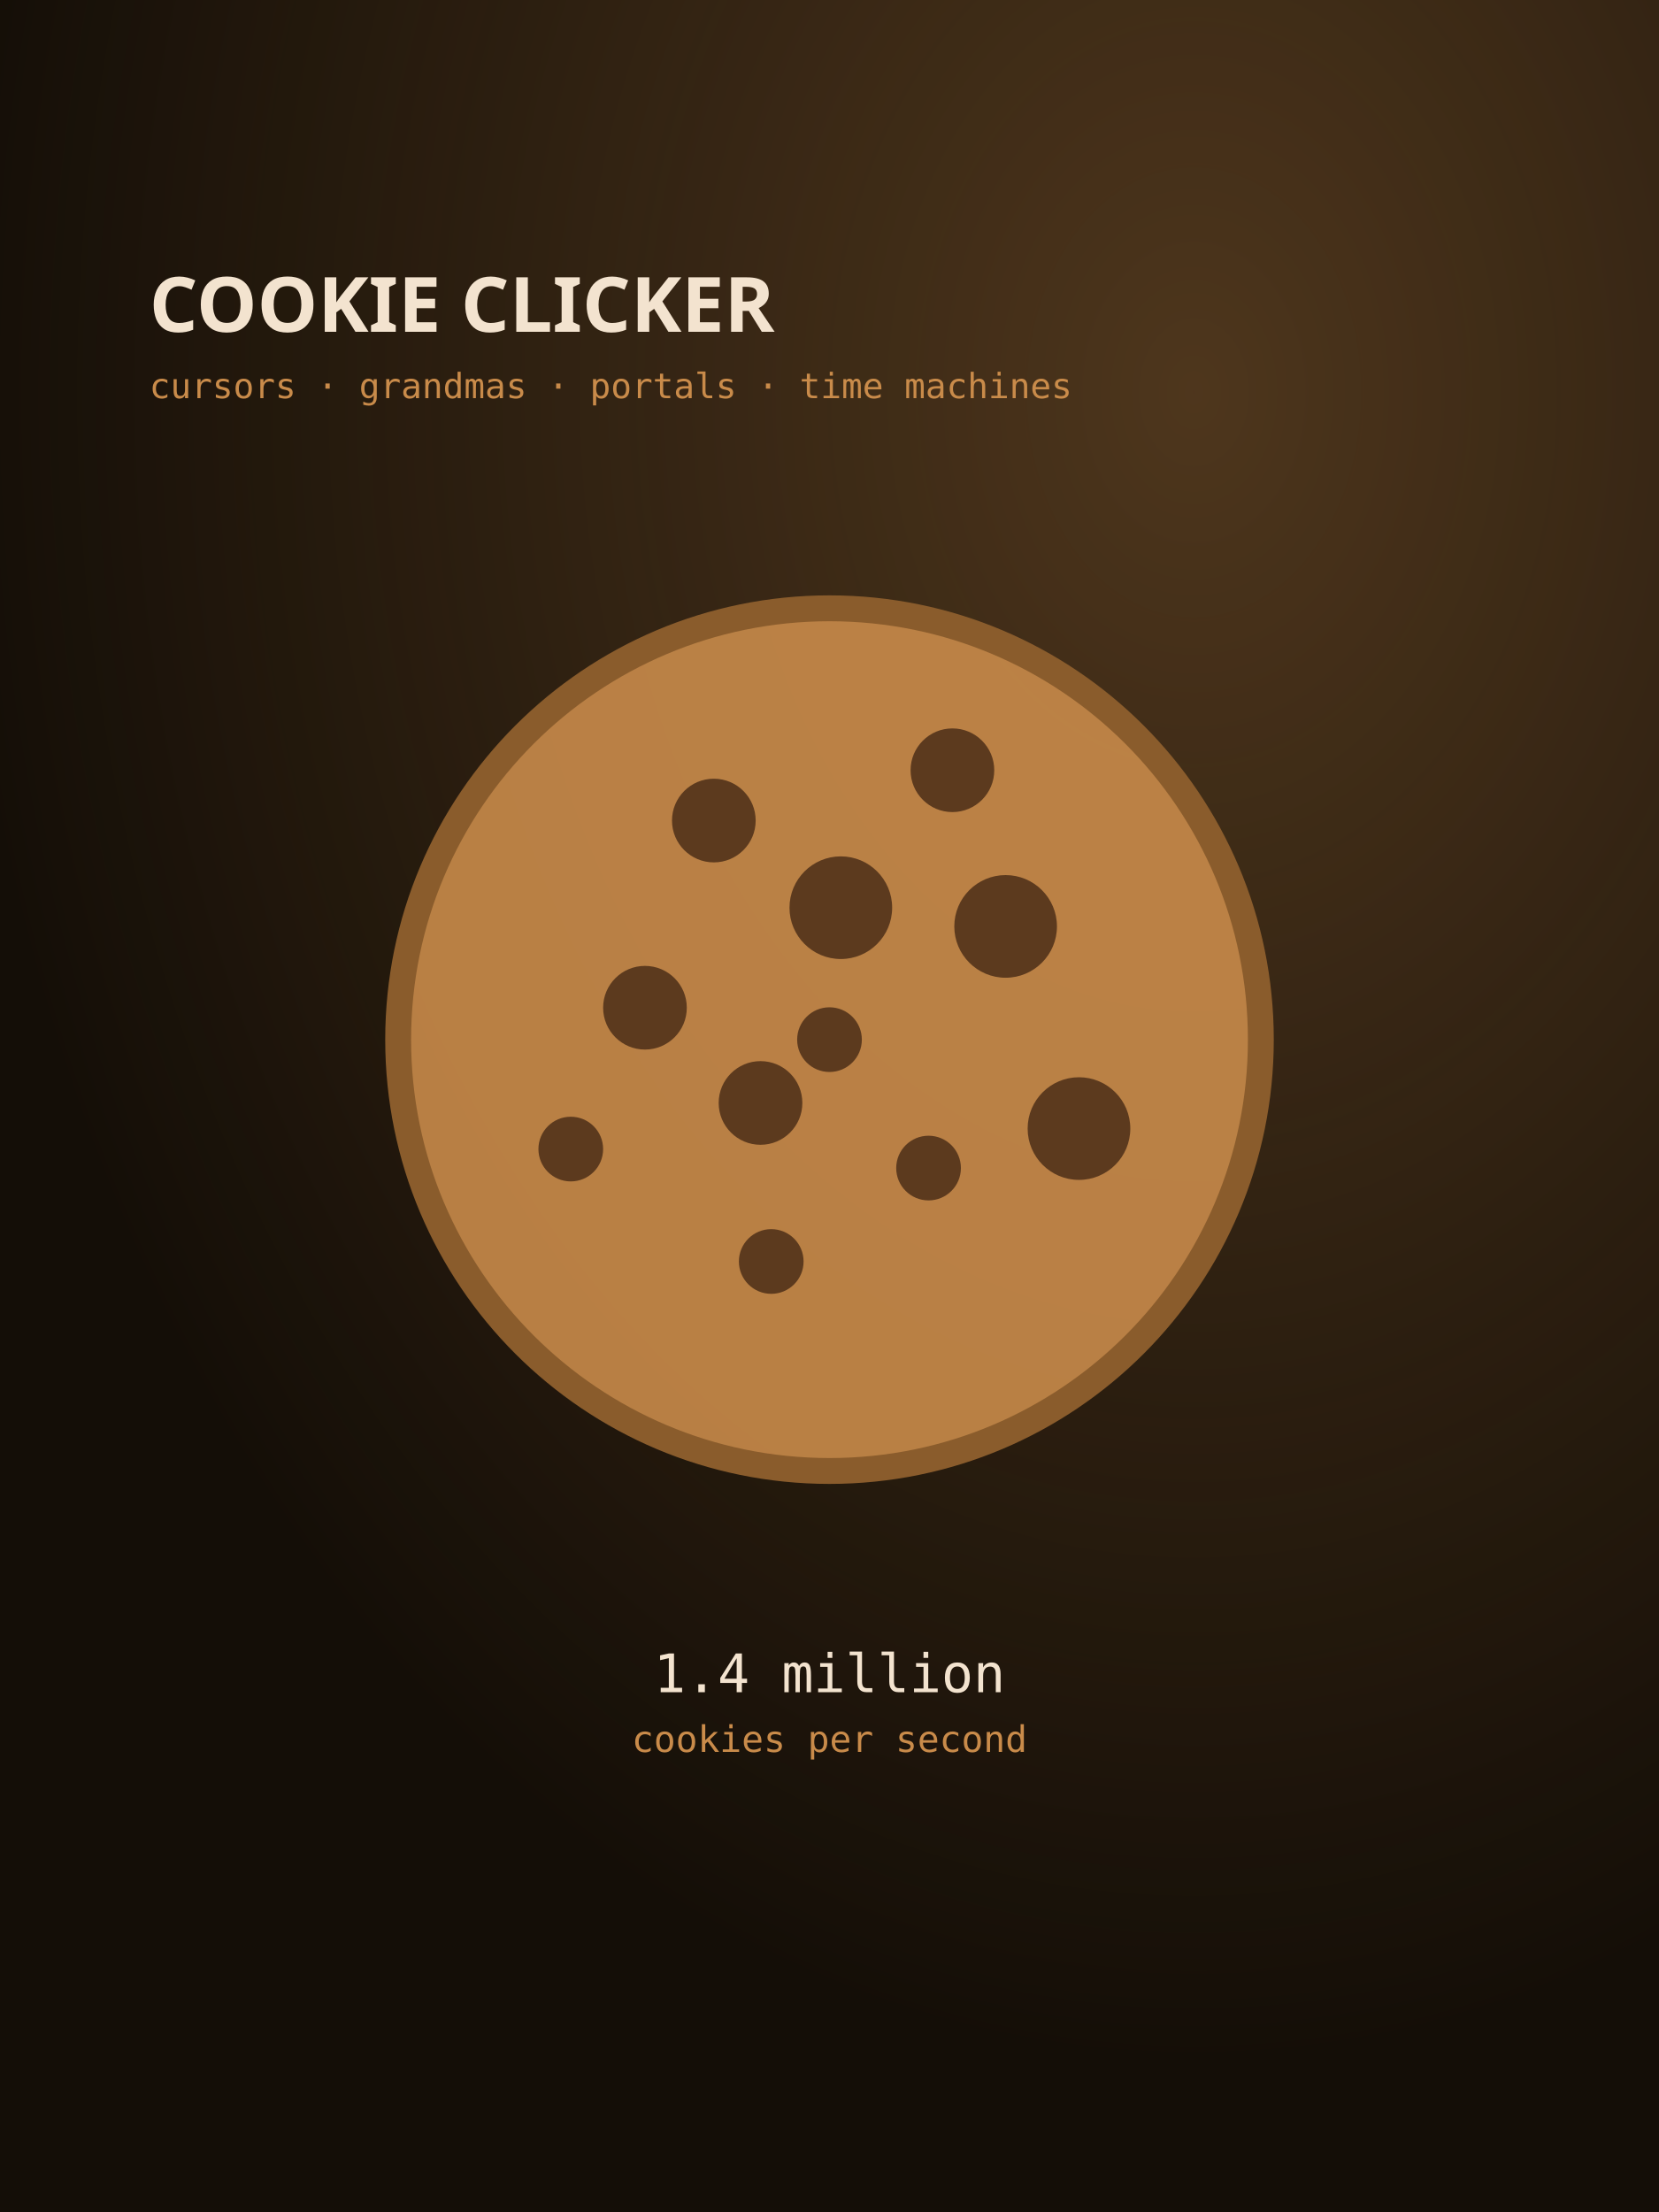
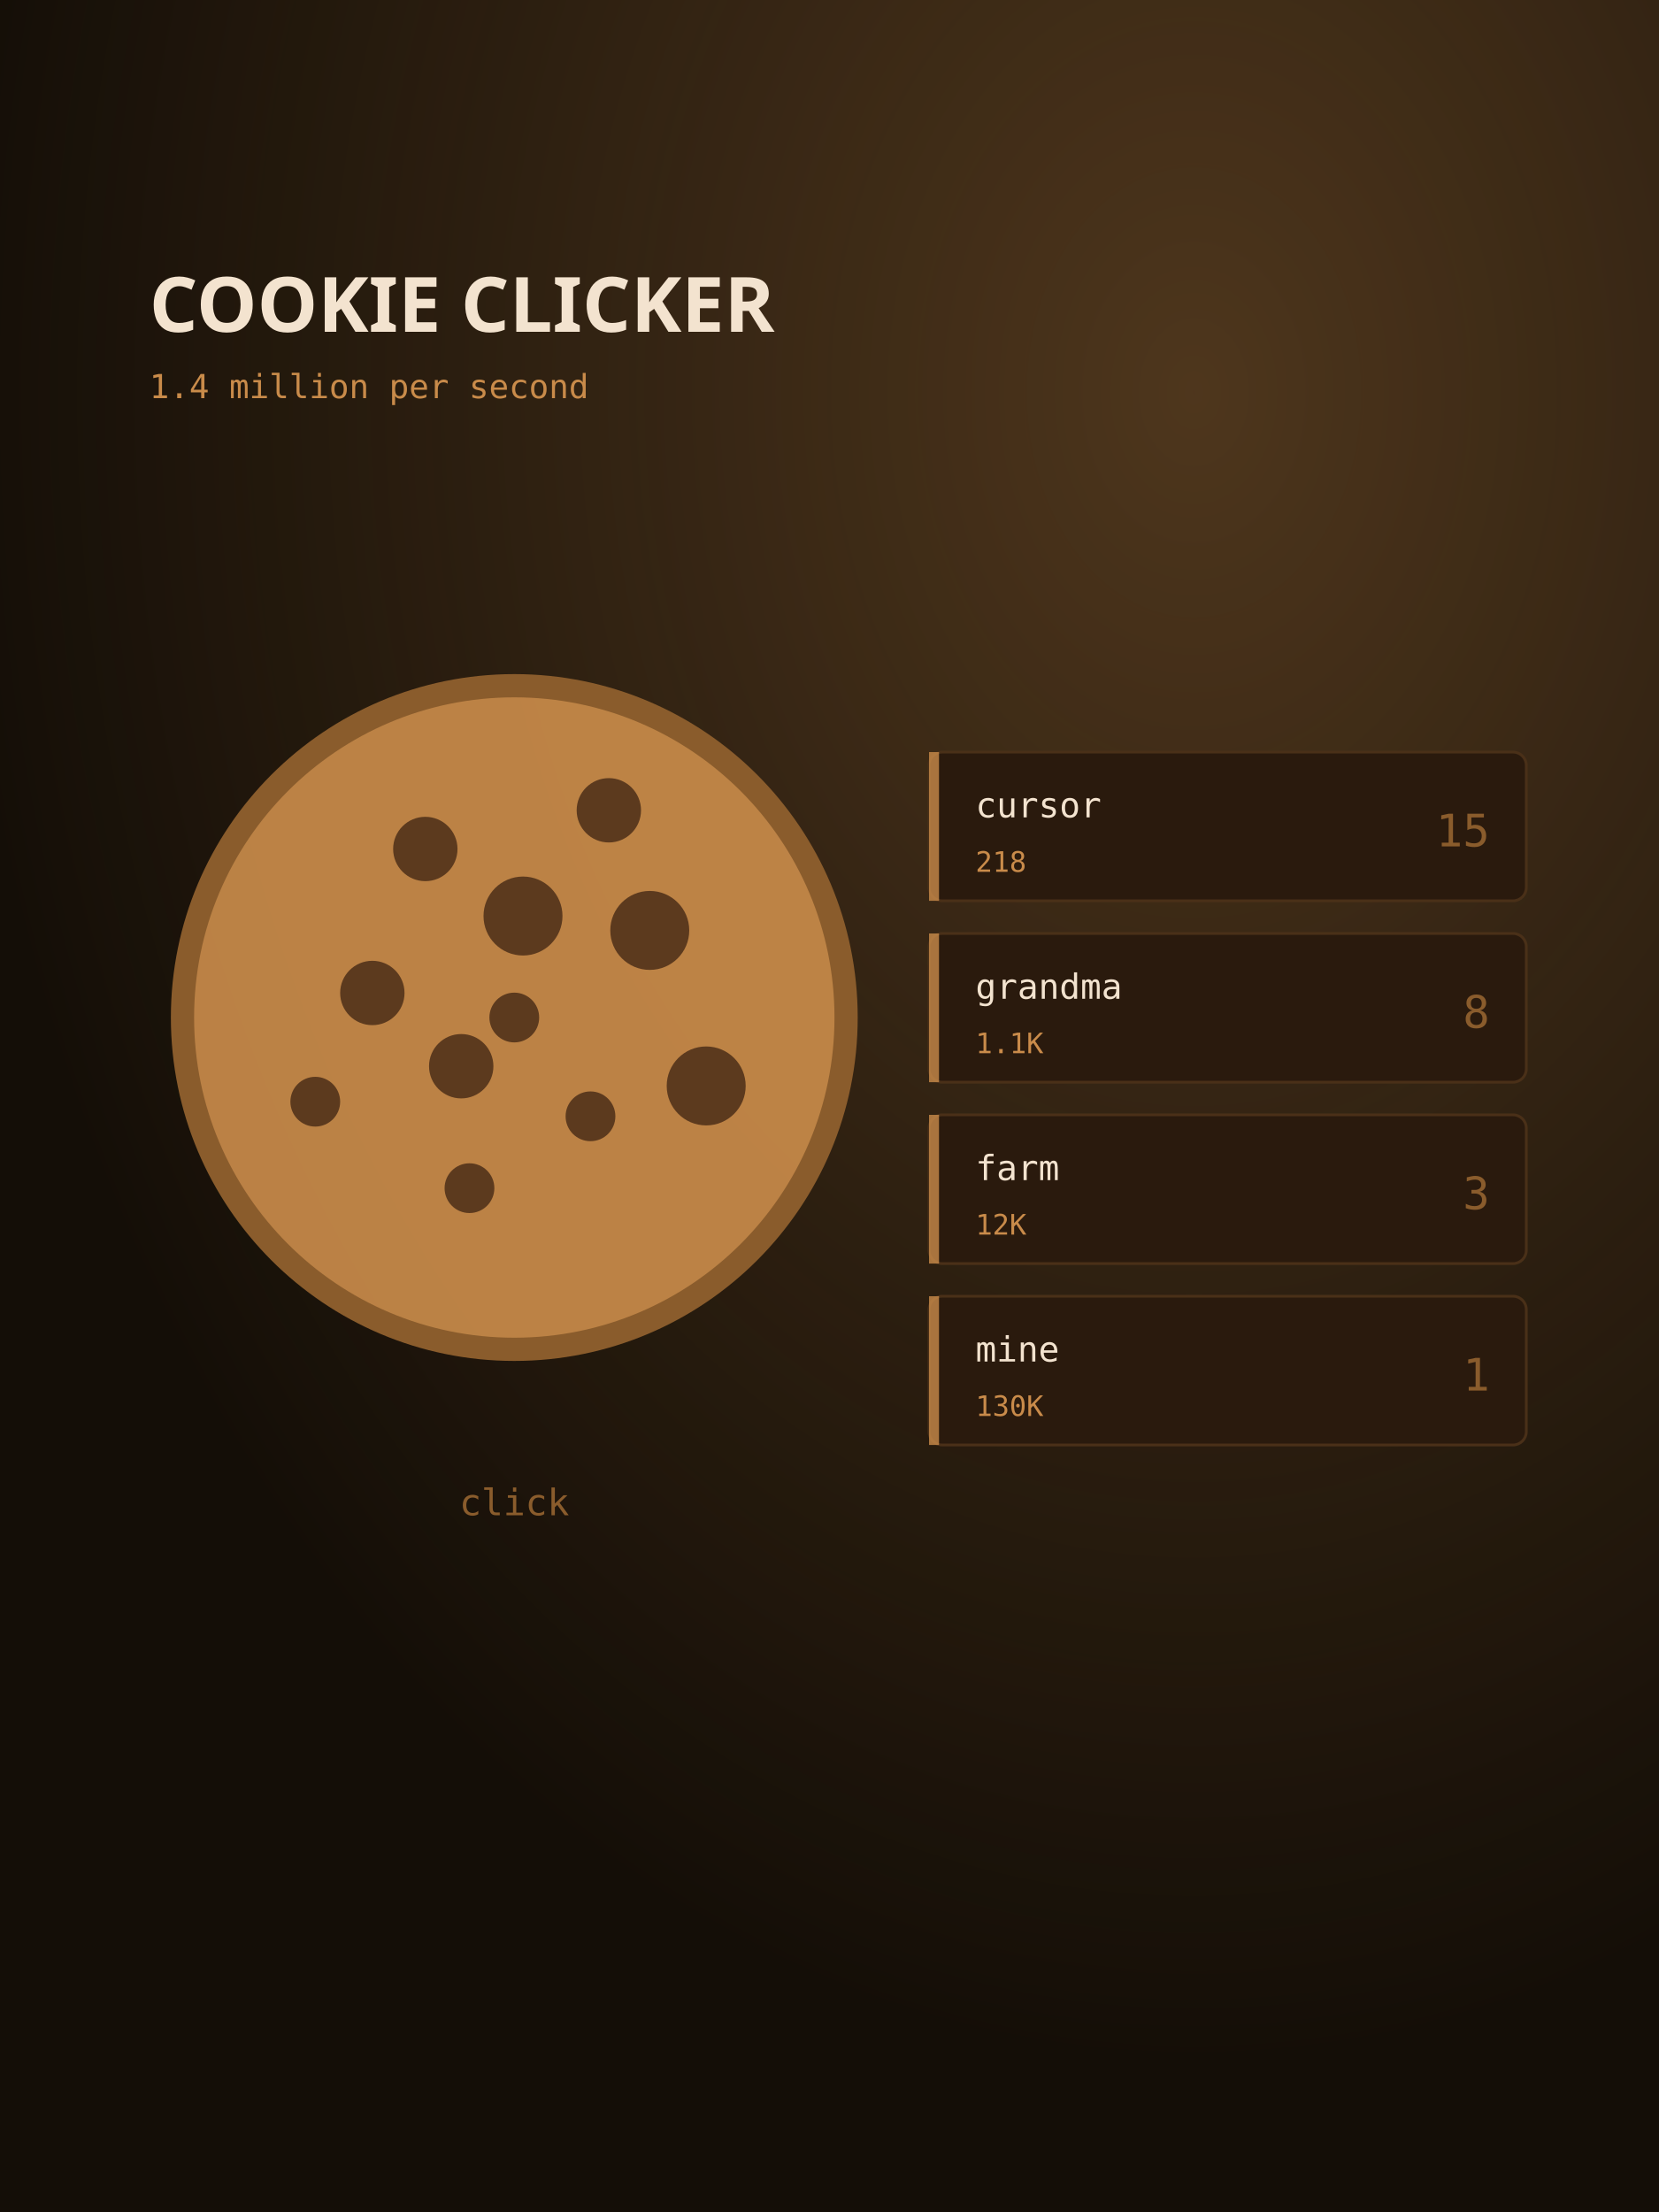
<svg xmlns="http://www.w3.org/2000/svg" viewBox="0 0 600 800" width="600" height="800">
  <rect width="600" height="800" fill="#140e07" />
  <radialGradient id="g" cx="72%" cy="18%" r="75%">
    <stop offset="0%" stop-color="#c98b4a" stop-opacity="0.32" />
    <stop offset="100%" stop-color="#c98b4a" stop-opacity="0" />
  </radialGradient>
  <rect width="600" height="800" fill="url(#g)" />
-   <circle cx="300" cy="376" r="156" fill="#c98b4a" opacity="0.9" />
-   <circle cx="300" cy="376" r="156" fill="none" stroke="#8a5c2c" stroke-width="9.36" />
-   <circle cx="300" cy="376" r="11.7" fill="#5c3a1e" />
-   <circle cx="275.05" cy="398.9" r="15.132" fill="#5c3a1e" />
-   <circle cx="304.095" cy="328.282" r="18.564" fill="#5c3a1e" />
-   <circle cx="335.824" cy="422.447" r="11.7" fill="#5c3a1e" />
-   <circle cx="233.259" cy="364.459" r="15.132" fill="#5c3a1e" />
-   <circle cx="363.698" cy="335.048" r="18.564" fill="#5c3a1e" />
-   <circle cx="278.928" cy="456.233" r="11.7" fill="#5c3a1e" />
-   <circle cx="258.167" cy="296.765" r="15.132" fill="#5c3a1e" />
-   <circle cx="390.225" cy="408.164" r="18.564" fill="#5c3a1e" />
-   <circle cx="206.429" cy="415.578" r="11.7" fill="#5c3a1e" />
-   <circle cx="344.455" cy="278.57" r="15.132" fill="#5c3a1e" />
+   <circle cx="186" cy="368" r="120" fill="#c98b4a" opacity="0.92" />
+   <circle cx="186" cy="368" r="120" fill="none" stroke="#8a5c2c" stroke-width="8.4" />
+   <circle cx="186" cy="368" r="9" fill="#5c3a1e" />
+   <circle cx="166.808" cy="385.615" r="11.64" fill="#5c3a1e" />
+   <circle cx="189.15" cy="331.294" r="14.28" fill="#5c3a1e" />
+   <circle cx="213.557" cy="403.729" r="9" fill="#5c3a1e" />
+   <circle cx="134.661" cy="359.123" r="11.64" fill="#5c3a1e" />
+   <circle cx="234.998" cy="336.499" r="14.28" fill="#5c3a1e" />
+   <circle cx="169.791" cy="429.718" r="9" fill="#5c3a1e" />
+   <circle cx="153.821" cy="307.05" r="11.64" fill="#5c3a1e" />
+   <circle cx="255.404" cy="392.742" r="14.28" fill="#5c3a1e" />
+   <circle cx="114.022" cy="398.444" r="9" fill="#5c3a1e" />
+   <circle cx="220.196" cy="293.054" r="11.64" fill="#5c3a1e" />
+   <rect x="336" y="272" width="216" height="53.792" rx="4.8" fill="#2a1a0d" stroke="#4a3018" stroke-width="1" />
+   <rect x="336" y="272" width="3.6" height="53.792" fill="#c98b4a" opacity="0.8" />
+   <text x="352.8" y="295.616" font-family="IBM Plex Mono, ui-monospace, monospace" font-size="12.6" fill="#f3e3cf">cursor</text>
+   <text x="352.8" y="315.296" font-family="IBM Plex Mono, ui-monospace, monospace" font-size="10.2" fill="#c98b4a">218</text>
+   <text x="538.8" y="306.112" font-family="IBM Plex Mono, ui-monospace, monospace" font-size="16.2" fill="#8a5c2c" text-anchor="end">15</text>
+   <rect x="336" y="337.6" width="216" height="53.792" rx="4.8" fill="#2a1a0d" stroke="#4a3018" stroke-width="1" />
+   <rect x="336" y="337.6" width="3.6" height="53.792" fill="#c98b4a" opacity="0.8" />
+   <text x="352.8" y="361.216" font-family="IBM Plex Mono, ui-monospace, monospace" font-size="12.6" fill="#f3e3cf">grandma</text>
+   <text x="352.8" y="380.896" font-family="IBM Plex Mono, ui-monospace, monospace" font-size="10.2" fill="#c98b4a">1.1K</text>
+   <text x="538.8" y="371.712" font-family="IBM Plex Mono, ui-monospace, monospace" font-size="16.2" fill="#8a5c2c" text-anchor="end">8</text>
+   <rect x="336" y="403.2" width="216" height="53.792" rx="4.8" fill="#2a1a0d" stroke="#4a3018" stroke-width="1" />
+   <rect x="336" y="403.2" width="3.6" height="53.792" fill="#c98b4a" opacity="0.8" />
+   <text x="352.8" y="426.816" font-family="IBM Plex Mono, ui-monospace, monospace" font-size="12.6" fill="#f3e3cf">farm</text>
+   <text x="352.8" y="446.496" font-family="IBM Plex Mono, ui-monospace, monospace" font-size="10.2" fill="#c98b4a">12K</text>
+   <text x="538.8" y="437.312" font-family="IBM Plex Mono, ui-monospace, monospace" font-size="16.2" fill="#8a5c2c" text-anchor="end">3</text>
+   <rect x="336" y="468.8" width="216" height="53.792" rx="4.8" fill="#2a1a0d" stroke="#4a3018" stroke-width="1" />
+   <rect x="336" y="468.8" width="3.6" height="53.792" fill="#c98b4a" opacity="0.8" />
+   <text x="352.8" y="492.416" font-family="IBM Plex Mono, ui-monospace, monospace" font-size="12.6" fill="#f3e3cf">mine</text>
+   <text x="352.8" y="512.096" font-family="IBM Plex Mono, ui-monospace, monospace" font-size="10.2" fill="#c98b4a">130K</text>
+   <text x="538.8" y="502.912" font-family="IBM Plex Mono, ui-monospace, monospace" font-size="16.2" fill="#8a5c2c" text-anchor="end">1</text>
  <text x="54" y="120" font-family="Archivo, Arial Narrow, sans-serif" font-weight="800" font-size="27.6" fill="#f3e3cf">COOKIE CLICKER</text>
-   <text x="54" y="144" font-family="IBM Plex Mono, ui-monospace, monospace" font-size="12.6" fill="#c98b4a">cursors · grandmas · portals · time machines</text>
-   <text x="300" y="612" font-family="IBM Plex Mono, ui-monospace, monospace" font-size="19.2" fill="#f3e3cf" text-anchor="middle">1.4 million</text>
-   <text x="300" y="633.6" font-family="IBM Plex Mono, ui-monospace, monospace" font-size="13.2" fill="#c98b4a" text-anchor="middle">cookies per second</text>
+   <text x="54" y="144" font-family="IBM Plex Mono, ui-monospace, monospace" font-size="12" fill="#c98b4a">1.4 million per second</text>
+   <text x="186" y="548" font-family="IBM Plex Mono, ui-monospace, monospace" font-size="13.2" fill="#8a5c2c" text-anchor="middle">click</text>
</svg>
